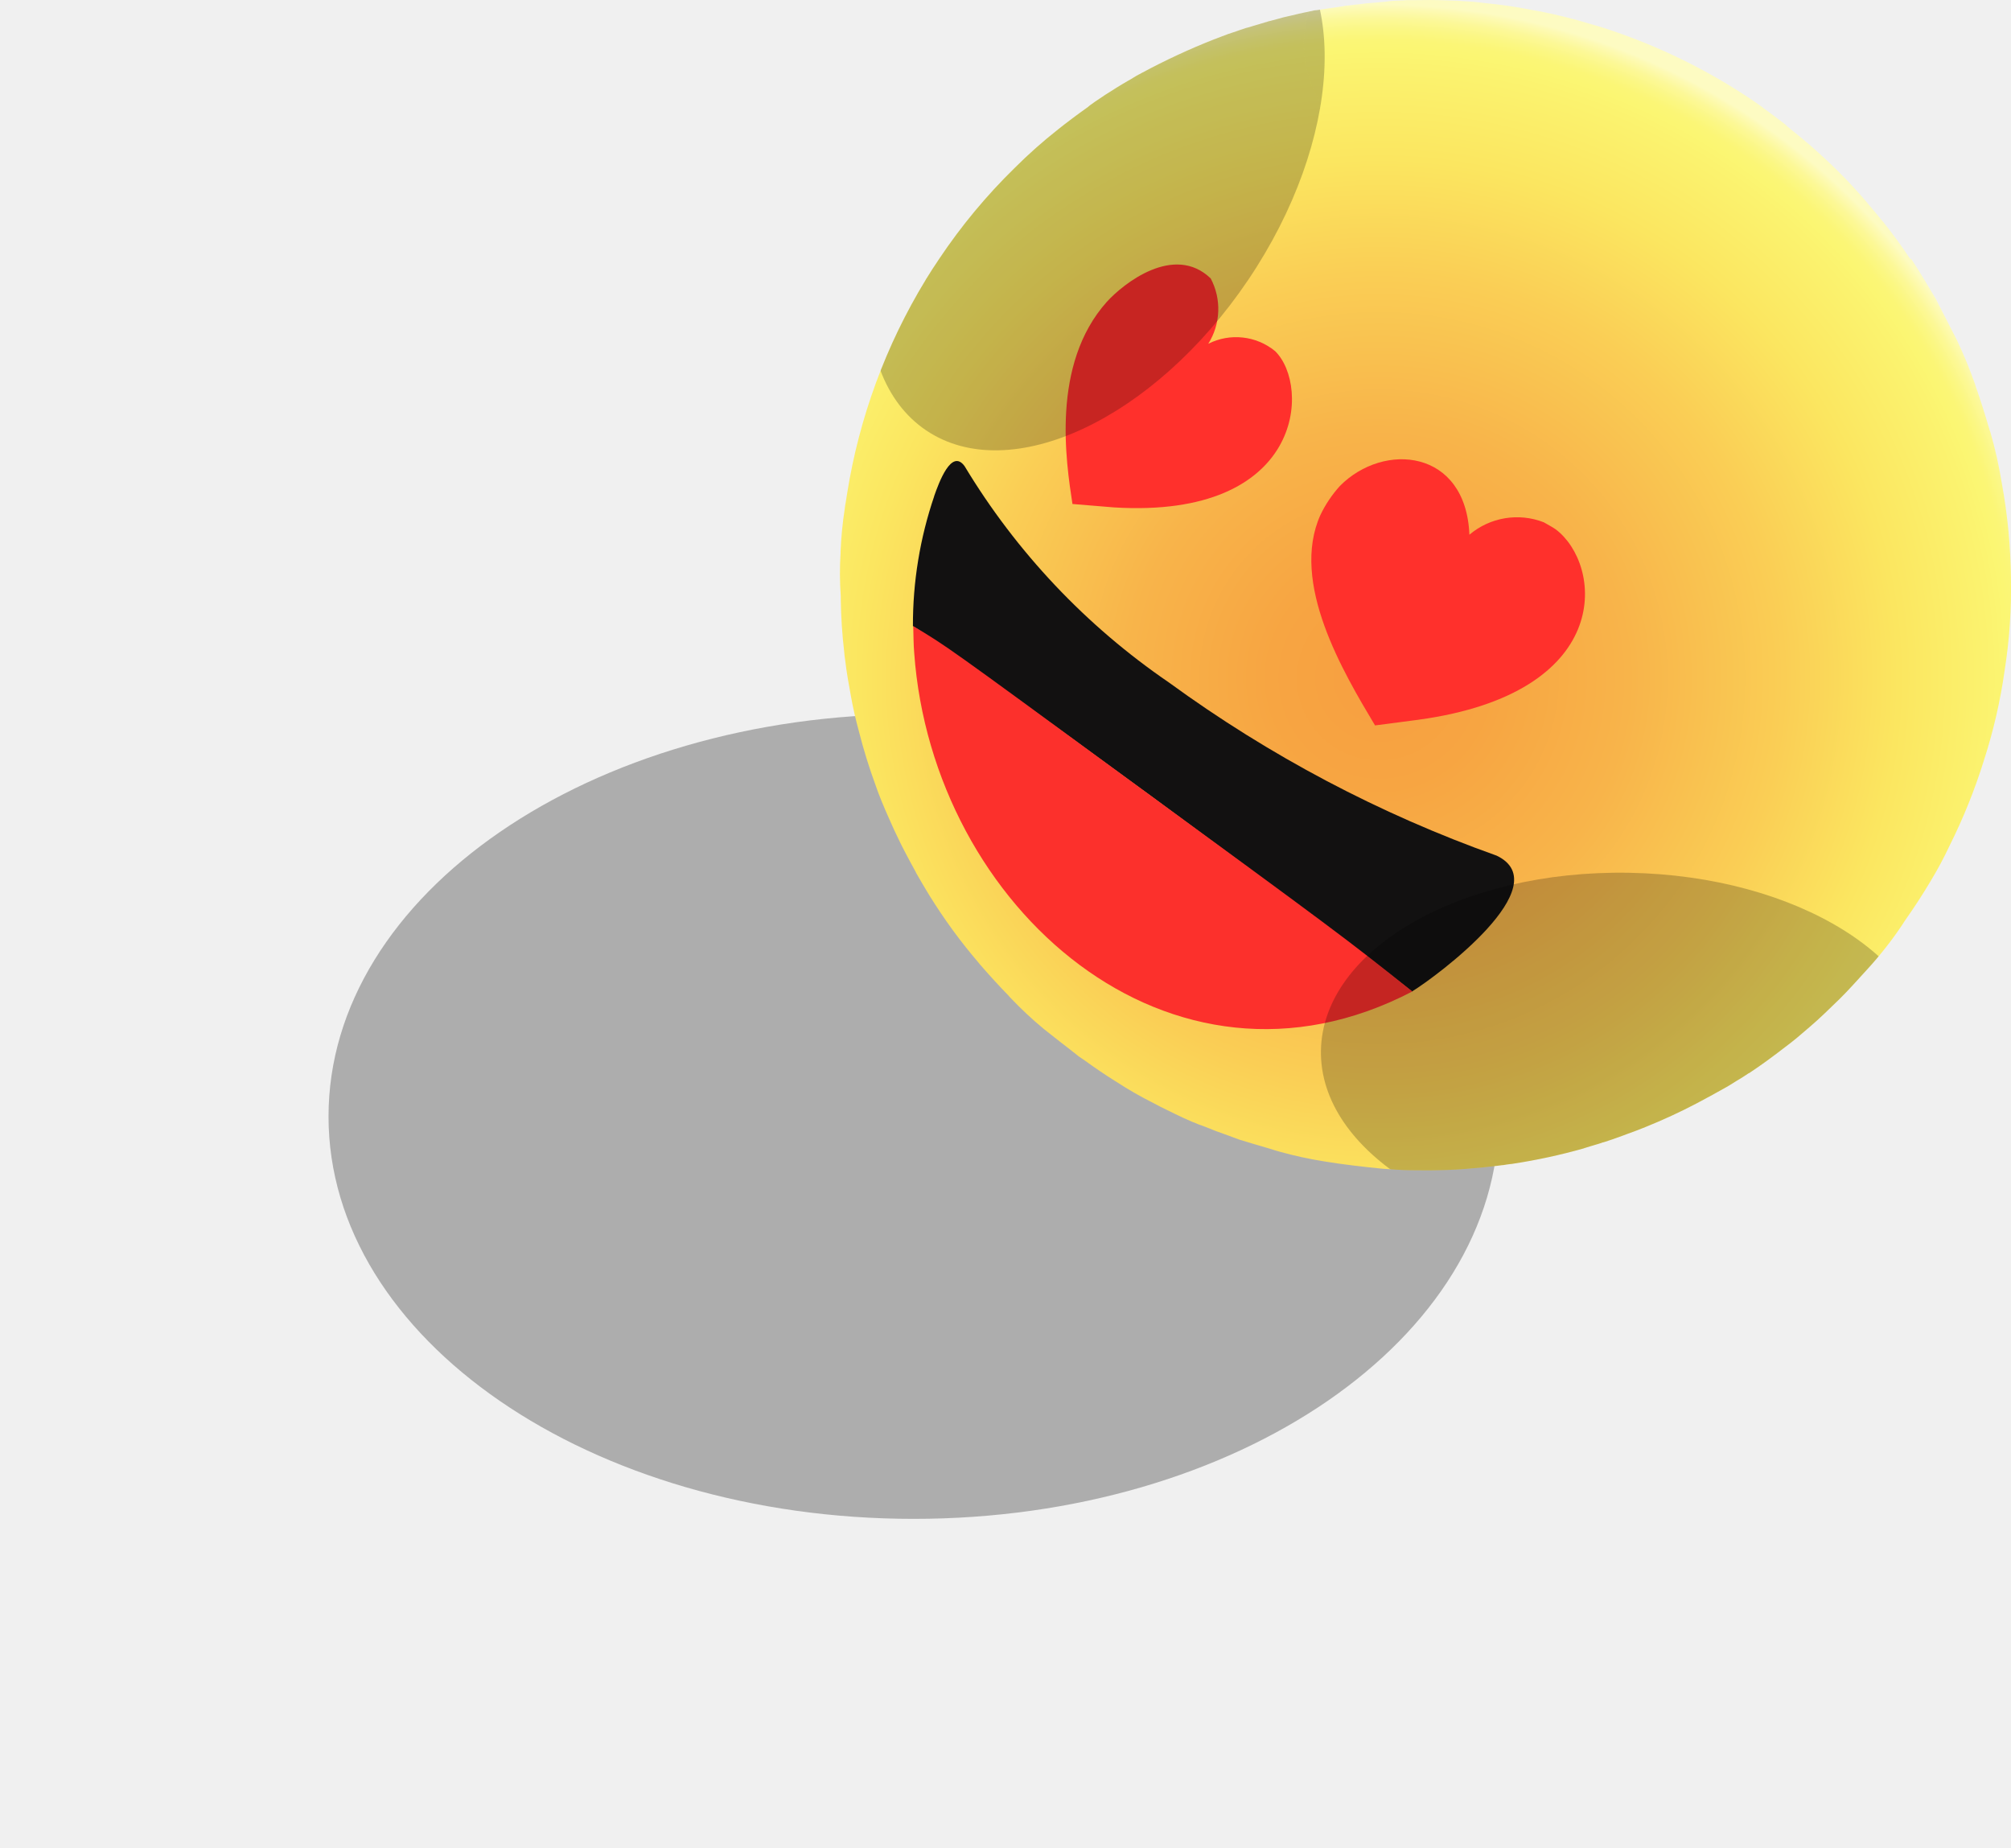
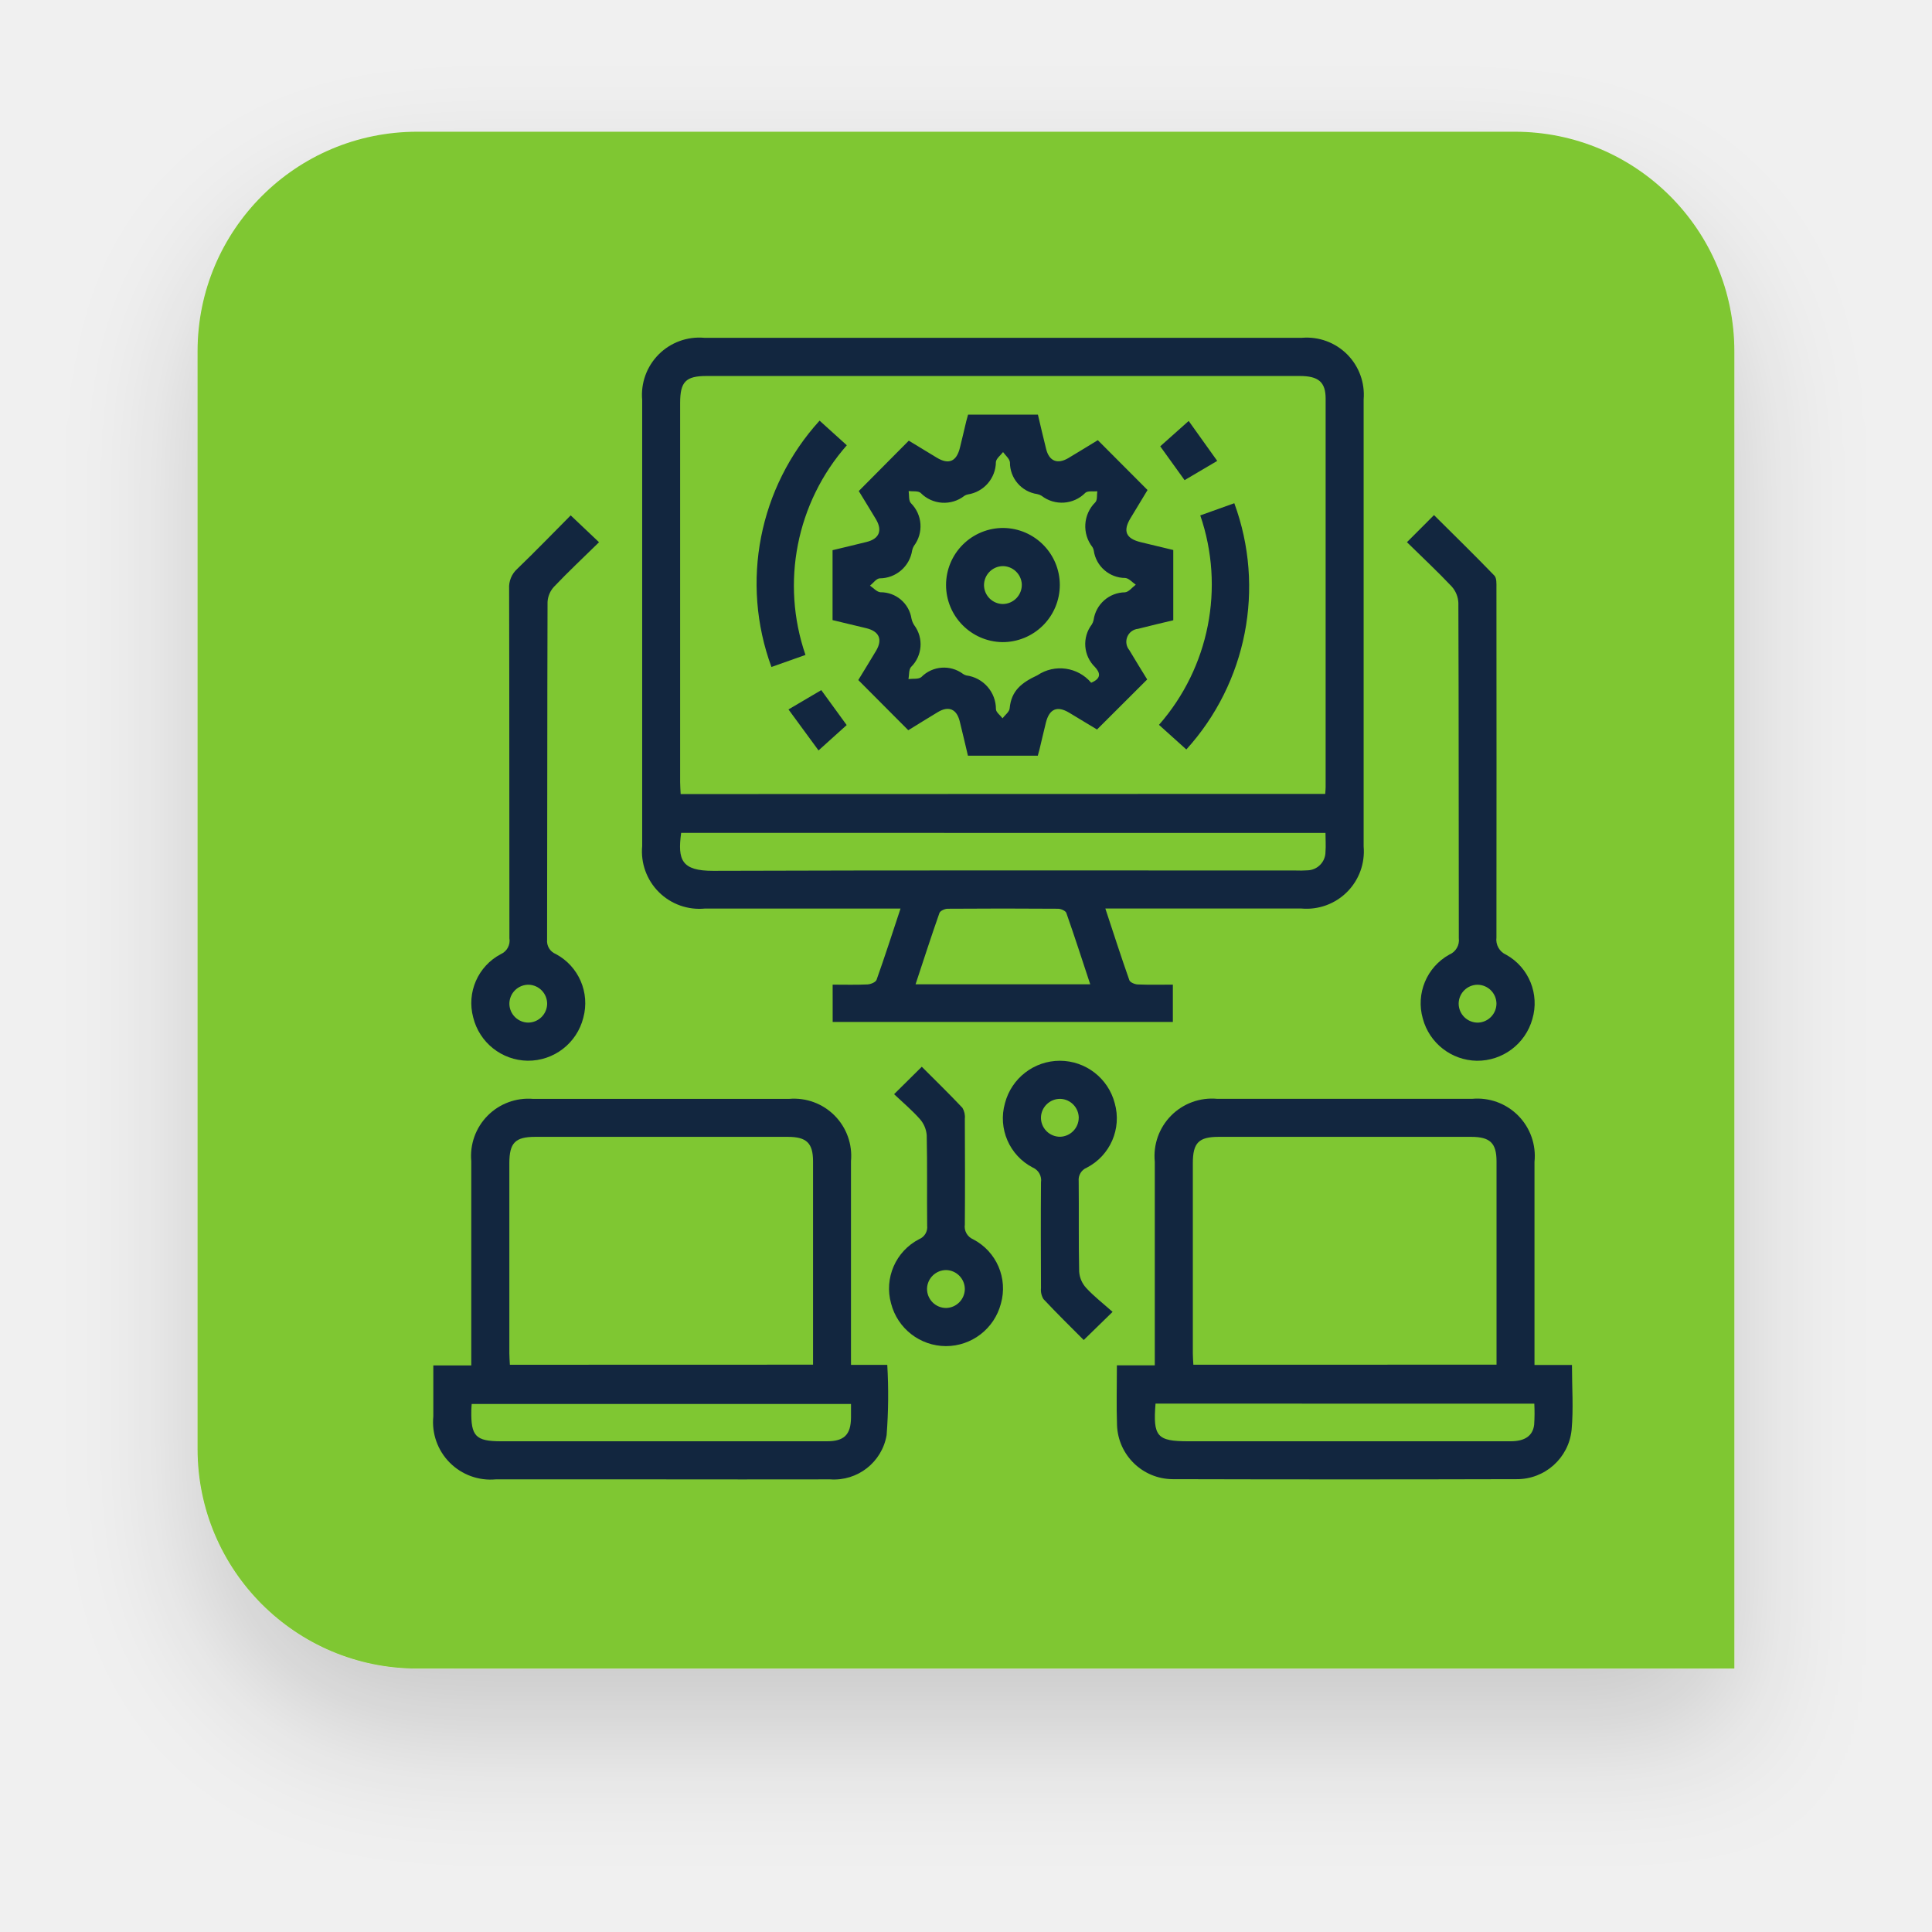
- <svg xmlns="http://www.w3.org/2000/svg" xmlns:xlink="http://www.w3.org/1999/xlink" width="82.478" height="75.758" viewBox="0 0 82.478 75.758">
+ <svg xmlns="http://www.w3.org/2000/svg" width="88" height="88" viewBox="0 0 88 88">
  <defs>
-     <radialGradient id="radial-gradient" cx="0.471" cy="0.58" r="0.575" gradientTransform="matrix(-0.999, -0.004, -0.004, 1, 0.933, 0.001)" gradientUnits="objectBoundingBox">
-       <stop offset="0" stop-color="#f79f40" />
-       <stop offset="0.163" stop-color="#f7a542" />
-       <stop offset="0.371" stop-color="#f8b44a" />
-       <stop offset="0.601" stop-color="#face55" />
-       <stop offset="0.771" stop-color="#fbe660" />
-       <stop offset="0.91" stop-color="#fbf36f" />
-       <stop offset="0.932" stop-color="#fbf672" />
-       <stop offset="0.947" stop-color="#fbf676" />
-       <stop offset="0.962" stop-color="#fbf783" />
-       <stop offset="0.978" stop-color="#fcf897" />
-       <stop offset="0.994" stop-color="#fdfab4" />
-       <stop offset="1" stop-color="#fdfbc2" />
-     </radialGradient>
-     <clipPath id="clip-path">
-       <path id="Trazado_116496" data-name="Trazado 116496" d="M52.65,29.84v-.06c0-.11-.03-.77-.15-1.75-.01-.09-.02-.17-.03-.26-.02-.12-.04-.25-.06-.38a23.894,23.894,0,0,0-3.15-8.77c0-.01-.01-.01-.01-.02-.17-.29-.35-.57-.54-.85h0a23.353,23.353,0,0,0-3.06-3.74,20.449,20.449,0,0,0-1.77-1.6c-.39-.32-.78-.62-1.19-.91a.265.265,0,0,1-.06-.05l-.05-.04-.21-.15c-.26-.18-.55-.37-.86-.57h0c-.01-.01-.02-.01-.03-.02-.15-.09-.3-.19-.47-.28-.07-.04-.15-.09-.22-.13s-.12-.07-.19-.11a1.092,1.092,0,0,0-.15-.08,25.413,25.413,0,0,0-2.93-1.4c-.26-.11-.47-.18-.58-.23l-.18-.07-.18-.07c-.01,0-.02-.01-.03-.01l-.04-.01-.3-.1-.04-.01c-.01,0-.03-.01-.04-.01l-.2-.07a2.759,2.759,0,0,0-.27-.08l-.23-.07c-.04-.01-.09-.03-.13-.04-.01,0-.03-.01-.04-.01s-.03-.01-.05-.01a.636.636,0,0,1-.07-.02l-.26-.07-.22-.06c-.07-.02-.14-.03-.21-.05h-.01l-.13-.03-.25-.06-.18-.04a2.049,2.049,0,0,0-.24-.05c-.01,0-.03-.01-.04-.01-.06-.01-.12-.03-.18-.04l-.11-.02-.13-.03h-.02l-.04-.01c-.02,0-.05-.01-.07-.01a1.766,1.766,0,0,1-.2-.04.6.6,0,0,0-.12-.02h0a2.068,2.068,0,0,1-.22-.04l-.19-.03c-.03-.01-.07-.01-.11-.02a.985.985,0,0,0-.17-.02,1,1,0,0,0-.16-.02l-.27-.03-.25-.03c-.03,0-.05-.01-.08-.01h-.02a1.641,1.641,0,0,0-.23-.02l-.34-.03c-.08-.01-.16-.01-.23-.02-.09-.01-.17-.01-.26-.02s-.18-.01-.27-.02A.97.97,0,0,1,29.76,7h-.37c-.48-.01-.96-.01-1.45,0-.11,0-.21,0-.31.01s-.22.01-.32.02c-.07,0-.13.01-.19.01-.16.01-.31.02-.46.04-.05,0-.11.01-.16.01-.22.02-.43.04-.64.07-.1.01-.2.02-.3.04h-.01c-.02,0-.04.01-.06.01q-.24.03-.45.06c-.11.02-.23.04-.34.05-.26.04-.47.08-.61.11-.7.14-1.38.3-2.06.5-.41.11-.77.22-1.21.38a24.021,24.021,0,0,0-5.31,2.61h0c-.17.11-.33.22-.49.33a.265.265,0,0,0-.06.05c-.28.2-.56.4-.84.61a.423.423,0,0,1-.07.05l-.02.02-.02.02c-.01.01-.02.02-.03.02s-.02.01-.03.02c-.08.06-.15.12-.23.18-.15.12-.3.24-.44.36-.08.07-.16.13-.24.2-.16.14-.32.27-.46.4l-.02.02-.02.02c-.03.03-.07.06-.1.09-.75.69-1.21,1.19-1.24,1.22-.23.25-.46.51-.69.77-.16.19-.33.38-.5.59-.01.01-.02.03-.04.04l-.03.03c-.34.42-.69.89-1.08,1.46l-.01.01-.01.01c-.01.01-.01.02-.02.02-.18.26-.36.55-.54.86-.16.26-.32.52-.46.75l-.46.88c-.15.29-.29.56-.42.82a16.758,16.758,0,0,0-.76,1.82h0v.01c-.22.6-.42,1.23-.6,1.84l-.01.02a.037.037,0,0,1-.01.03,17.968,17.968,0,0,0-.5,2.13,23.506,23.506,0,0,0-.17,7.66,22.794,22.794,0,0,0,.82,3.68,23.944,23.944,0,0,0,1.38,3.51,15.311,15.311,0,0,0,.75,1.42c.32.56.68,1.11,1.06,1.66.04.07.09.13.13.2a16,16,0,0,0,1.39,1.8c.34.37.78.88,1.14,1.24s.83.82,1.22,1.15h0c.42.37.6.53.99.83q.72.585,1.47,1.08h.01c.16.11.32.22.49.32.19.12.38.24.55.34.09.05.22.13.36.21a.573.573,0,0,1,.07.04c.15.09.33.18.52.29.04.02.09.05.13.07a22.789,22.789,0,0,0,2.12,1c.18.07.42.17.7.28l.24.09.42.15.3.1.11.03c.01,0,.01,0,.02.01l.16.05a2.759,2.759,0,0,0,.27.08l.26.08c.01,0,.02,0,.02.01a22.1,22.1,0,0,0,2.96.66l.09.01c.08.01.17.03.27.04h.03l.23.03.53.06c.24.03.56.05.79.07s.49.03.74.04h.02c.13.01.25.01.37.01.33.01.77,0,1.1.01s.79-.03,1.13-.05c.72-.06,1.68-.17,2.39-.28a18.747,18.747,0,0,0,1.84-.38c.14-.04.28-.08.43-.12.43-.12.87-.25,1.24-.36l.43-.16c.35-.12.69-.25,1.03-.38l.17-.06c.4-.15.89-.38,1.32-.59.19-.09.37-.18.55-.28a15.71,15.71,0,0,0,1.56-.88c.02-.01.03-.02.05-.03.41-.26.82-.52,1.22-.81.09-.06.18-.12.26-.17l.44-.34c.12-.09.23-.18.35-.27l.66-.52a14.289,14.289,0,0,0,1.37-1.26l.03-.03.07-.07c.35-.35.74-.77,1.2-1.29a.138.138,0,0,0,.03-.04h0a20.958,20.958,0,0,0,2.02-2.71c.01-.01.01-.02.02-.03.19-.3.38-.61.57-.95v-.01h0c.08-.14.16-.29.24-.44.11-.2.22-.41.31-.59l.09-.18c.16-.32.31-.65.47-.99.21-.47.41-.94.56-1.36h0c.26-.7.5-1.44.71-2.23.13-.48.25-.96.33-1.41.1-.48.18-.98.25-1.5.02-.12.03-.23.05-.34.08-.69.14-1.41.16-2.14v-.13C52.68,31.04,52.68,30.45,52.65,29.84Z" transform="translate(-4.654 -6.992)" />
-     </clipPath>
-     <linearGradient id="linear-gradient" x1="-0.166" y1="-323.933" x2="-1.166" y2="-323.933" gradientUnits="objectBoundingBox">
-       <stop offset="0" stop-color="#19b79c" />
-       <stop offset="0.405" stop-color="#1dbb9e" />
-       <stop offset="0.825" stop-color="#2ac8a3" />
-       <stop offset="0.997" stop-color="#31cfa6" />
-     </linearGradient>
-     <linearGradient id="linear-gradient-2" x1="-2.106" y1="-363.238" x2="-3.08" y2="-363.238" xlink:href="#linear-gradient" />
-     <clipPath id="clip-path-2">
-       <path id="Trazado_116504" data-name="Trazado 116504" d="M4.652,29.65v-.06a15.757,15.757,0,0,1,.17-1.74,2.335,2.335,0,0,1,.04-.26c.02-.12.04-.25.06-.38a24.088,24.088,0,0,1,3.22-8.75c0-.01.01-.01.01-.02.18-.29.36-.57.55-.85h0a23.39,23.39,0,0,1,3.09-3.72,20.134,20.134,0,0,1,1.78-1.58q.585-.465,1.2-.9a.265.265,0,0,0,.06-.05l.05-.04.21-.15c.26-.18.55-.37.86-.56h0c.01-.01.02-.01.03-.02.15-.09.31-.19.47-.28a2.53,2.53,0,0,0,.22-.13c.06-.04.12-.07.19-.11.05-.03.1-.05.15-.08a27.308,27.308,0,0,1,2.95-1.37c.26-.1.47-.18.58-.22l.18-.06.18-.06c.01,0,.02-.01.03-.01l.05-.02.3-.1.04-.01c.01,0,.03-.01.04-.01l.2-.06c.08-.02.19-.06.27-.08l.23-.07a.647.647,0,0,0,.13-.04c.01,0,.03-.01.04-.01s.03-.01.05-.01a.637.637,0,0,0,.07-.02l.26-.07.22-.06c.07-.02.14-.03.21-.05h.01l.13-.03c.08-.02.18-.04.25-.06l.18-.04c.08-.02.16-.03.24-.05.01,0,.03-.01.04-.01a1.163,1.163,0,0,0,.18-.04l.11-.01.13-.02h.02l.04-.01c.02,0,.05-.01.07-.01l.2-.03c.04-.01.09-.01.13-.02h0l.22-.03.19-.03a.516.516,0,0,0,.11-.02.985.985,0,0,1,.17-.02c.06-.01.11-.01.16-.02l.27-.03.25-.03c.03,0,.05-.01.08-.01h.02c.07-.01.15-.01.23-.02l.34-.03c.08-.01.16-.01.23-.02a1.569,1.569,0,0,1,.24-.03,2.437,2.437,0,0,1,.27-.01.86.86,0,0,1,.16-.01l.15-.01h.24c.49-.01.97-.01,1.45.01.11,0,.21.01.31.01s.22.01.32.02c.07,0,.13.01.19.01.16.01.31.02.46.04.05.01.11.01.16.02.22.02.43.05.64.07.1.01.2.03.3.04h.01c.02,0,.04.01.06.01.16.02.31.05.45.07l.34.06c.26.05.47.09.6.11.69.14,1.38.31,2.06.52.41.11.76.23,1.21.39a24.178,24.178,0,0,1,5.28,2.65h0c.16.11.33.22.49.34a.265.265,0,0,1,.06.05c.28.2.56.41.83.62a.424.424,0,0,0,.07.05l.02.02.02.02.03.03c.01.01.02.01.02.02.08.06.15.12.22.18.15.12.3.24.44.36.08.07.16.14.24.2.16.14.31.28.46.41l.02.02.02.02c.03.03.07.06.1.09.75.69,1.2,1.2,1.23,1.23.23.25.46.51.68.78.16.19.32.38.49.59.01.01.02.03.04.04l.02.03c.33.42.69.89,1.07,1.47l.04.01.01.01c.01.01.01.02.02.02.17.26.36.56.54.86.16.26.31.53.45.75l.45.88c.15.29.29.56.42.82a18.431,18.431,0,0,1,.75,1.83h0v.01c.21.6.41,1.23.59,1.85l.01.02a.037.037,0,0,0,.01.03,17.59,17.59,0,0,1,.48,2.14,22.71,22.71,0,0,1,.37,3.87,21.465,21.465,0,0,1-.26,3.8,21.96,21.96,0,0,1-.85,3.68,23.286,23.286,0,0,1-1.41,3.5,15.244,15.244,0,0,1-.76,1.42c-.33.56-.69,1.11-1.07,1.65-.04.07-.09.13-.13.2a15.2,15.2,0,0,1-1.41,1.79c-.34.37-.79.88-1.15,1.23s-.84.82-1.22,1.14h0c-.43.37-.6.52-1,.82-.49.38-.98.74-1.48,1.07H41.9c-.16.11-.32.21-.49.31-.19.12-.38.24-.55.33-.09.05-.22.12-.36.2a.574.574,0,0,0-.07.04c-.15.08-.33.18-.52.28-.04.02-.09.05-.13.07a23.108,23.108,0,0,1-2.12.98c-.18.07-.42.17-.71.27l-.24.09-.42.15-.3.1-.11.03c-.01,0-.01,0-.02.01l-.16.05c-.08.02-.19.06-.27.08l-.26.08c-.01,0-.02,0-.02.01a23.962,23.962,0,0,1-2.96.64l-.09.01c-.08.01-.17.02-.27.04H31.8l-.23.03-.53.06c-.24.02-.56.05-.79.07s-.49.03-.74.04h-.02c-.13,0-.25.01-.37.01-.33.01-.77,0-1.1,0s-.79-.04-1.13-.06c-.72-.07-1.68-.18-2.39-.3a16.281,16.281,0,0,1-1.84-.4c-.14-.04-.28-.08-.43-.13-.43-.12-.87-.26-1.24-.37l-.43-.16c-.35-.12-.69-.25-1.03-.39l-.17-.06c-.4-.15-.88-.38-1.32-.6-.19-.09-.37-.18-.55-.28a15.612,15.612,0,0,1-1.55-.89.219.219,0,0,0-.05-.03c-.41-.26-.81-.53-1.21-.82-.09-.06-.17-.12-.25-.17L14,49.97c-.12-.09-.23-.18-.35-.27l-.66-.52a15.233,15.233,0,0,1-1.36-1.27l-.03-.03-.06-.07c-.34-.35-.74-.78-1.19-1.3a.138.138,0,0,1-.03-.04h0a21.889,21.889,0,0,1-2-2.73c-.01-.01-.01-.02-.02-.03-.18-.3-.37-.61-.56-.95v-.01h0c-.08-.14-.16-.29-.24-.44-.11-.21-.22-.41-.31-.59l-.09-.18c-.16-.32-.31-.65-.46-.99-.21-.47-.41-.95-.55-1.36h0a22.441,22.441,0,0,1-.69-2.23c-.13-.48-.24-.96-.32-1.41-.09-.49-.18-.98-.24-1.5-.02-.12-.03-.23-.04-.34a21.166,21.166,0,0,1-.14-2.14v-.13A13.347,13.347,0,0,1,4.652,29.65Z" transform="translate(-4.627 -6.983)" fill="url(#radial-gradient)" />
-     </clipPath>
+     <filter id="Rectángulo_40821" x="0" y="0" width="88" height="88" filterUnits="userSpaceOnUse">
+       <feOffset dy="3" input="SourceAlpha" />
+       <feGaussianBlur stdDeviation="3" result="blur" />
+       <feFlood flood-opacity="0.161" />
+       <feComposite operator="in" in2="blur" />
+       <feComposite in="SourceGraphic" />
+     </filter>
  </defs>
-   <g id="Grupo_157926" data-name="Grupo 157926" transform="translate(13.474)">
-     <ellipse id="Elipse_4737" data-name="Elipse 4737" cx="24" cy="16.5" rx="24" ry="16.5" transform="translate(0 29.284)" fill="#0b0b0b" opacity="0.292" style="mix-blend-mode: multiply;isolation: isolate" />
-     <path id="Trazado_116493" data-name="Trazado 116493" d="M4.652,29.65v-.06a15.757,15.757,0,0,1,.17-1.74,2.335,2.335,0,0,1,.04-.26c.02-.12.04-.25.06-.38a24.088,24.088,0,0,1,3.22-8.75c0-.01.01-.01.01-.02.18-.29.36-.57.55-.85h0a23.39,23.39,0,0,1,3.09-3.72,20.134,20.134,0,0,1,1.78-1.58q.585-.465,1.2-.9a.265.265,0,0,0,.06-.05l.05-.04.21-.15c.26-.18.55-.37.86-.56h0c.01-.01.02-.01.03-.02.15-.09.31-.19.47-.28a2.53,2.53,0,0,0,.22-.13c.06-.04.12-.07.19-.11.05-.03.1-.05.15-.08a27.308,27.308,0,0,1,2.95-1.37c.26-.1.47-.18.58-.22l.18-.06.18-.06c.01,0,.02-.01.03-.01l.05-.02.3-.1.04-.01c.01,0,.03-.01.04-.01l.2-.06c.08-.02.19-.06.27-.08l.23-.07a.647.647,0,0,0,.13-.04c.01,0,.03-.01.04-.01s.03-.01.05-.01a.637.637,0,0,0,.07-.02l.26-.07.22-.06c.07-.02.14-.03.21-.05h.01l.13-.03c.08-.02.18-.04.25-.06l.18-.04c.08-.02.16-.03.24-.05.01,0,.03-.01.04-.01a1.163,1.163,0,0,0,.18-.04l.11-.01.13-.02h.02l.04-.01c.02,0,.05-.01.07-.01l.2-.03c.04-.01.09-.01.13-.02h0l.22-.03.19-.03a.516.516,0,0,0,.11-.02.985.985,0,0,1,.17-.02c.06-.01.11-.01.16-.02l.27-.03.25-.03c.03,0,.05-.01.08-.01h.02c.07-.01.15-.01.23-.02l.34-.03c.08-.01.16-.01.23-.02a1.569,1.569,0,0,1,.24-.03,2.437,2.437,0,0,1,.27-.01.86.86,0,0,1,.16-.01l.15-.01h.24c.49-.01.97-.01,1.45.01.11,0,.21.01.31.01s.22.01.32.02c.07,0,.13.01.19.01.16.01.31.02.46.04.05.01.11.01.16.02.22.02.43.05.64.07.1.01.2.03.3.04h.01c.02,0,.04.01.06.01.16.02.31.05.45.07l.34.06c.26.05.47.09.6.11.69.14,1.38.31,2.06.52.41.11.76.23,1.21.39a24.178,24.178,0,0,1,5.28,2.65h0c.16.11.33.22.49.34a.265.265,0,0,1,.06.05c.28.2.56.41.83.62a.424.424,0,0,0,.07.05l.02.02.02.02.03.03c.01.01.02.01.02.02.08.06.15.12.22.18.15.12.3.24.44.36.08.07.16.14.24.2.16.14.31.28.46.41l.02.02.02.02c.03.03.07.06.1.09.75.69,1.2,1.2,1.23,1.23.23.25.46.51.68.78.16.19.32.38.49.59.01.01.02.03.04.04l.02.03c.33.42.69.89,1.07,1.47l.04.01.01.01c.01.01.01.02.02.02.17.26.36.56.54.86.16.26.31.53.45.75l.45.88c.15.29.29.56.42.82a18.431,18.431,0,0,1,.75,1.83h0v.01c.21.6.41,1.23.59,1.85l.01.02a.037.037,0,0,0,.01.03,17.59,17.59,0,0,1,.48,2.14,22.71,22.71,0,0,1,.37,3.87,21.465,21.465,0,0,1-.26,3.8,21.96,21.96,0,0,1-.85,3.68,23.286,23.286,0,0,1-1.41,3.5,15.244,15.244,0,0,1-.76,1.42c-.33.56-.69,1.11-1.07,1.65-.04.07-.09.13-.13.2a15.2,15.2,0,0,1-1.41,1.79c-.34.37-.79.88-1.15,1.23s-.84.82-1.22,1.14h0c-.43.37-.6.52-1,.82-.49.38-.98.74-1.48,1.07H41.9c-.16.11-.32.21-.49.31-.19.12-.38.24-.55.33-.09.05-.22.12-.36.2a.574.574,0,0,0-.07.04c-.15.08-.33.18-.52.28-.04.02-.09.05-.13.07a23.108,23.108,0,0,1-2.12.98c-.18.07-.42.17-.71.27l-.24.09-.42.15-.3.1-.11.03c-.01,0-.01,0-.02.01l-.16.05c-.08.02-.19.06-.27.08l-.26.08c-.01,0-.02,0-.02.01a23.962,23.962,0,0,1-2.96.64l-.09.01c-.08.01-.17.02-.27.04H31.8l-.23.03-.53.06c-.24.02-.56.05-.79.07s-.49.03-.74.04h-.02c-.13,0-.25.01-.37.01-.33.01-.77,0-1.1,0s-.79-.04-1.13-.06c-.72-.07-1.68-.18-2.39-.3a16.281,16.281,0,0,1-1.84-.4c-.14-.04-.28-.08-.43-.13-.43-.12-.87-.26-1.24-.37l-.43-.16c-.35-.12-.69-.25-1.03-.39l-.17-.06c-.4-.15-.88-.38-1.32-.6-.19-.09-.37-.18-.55-.28a15.612,15.612,0,0,1-1.55-.89.219.219,0,0,0-.05-.03c-.41-.26-.81-.53-1.21-.82-.09-.06-.17-.12-.25-.17L14,49.97c-.12-.09-.23-.18-.35-.27l-.66-.52a15.233,15.233,0,0,1-1.36-1.27l-.03-.03-.06-.07c-.34-.35-.74-.78-1.19-1.3a.138.138,0,0,1-.03-.04h0a21.889,21.889,0,0,1-2-2.73c-.01-.01-.01-.02-.02-.03-.18-.3-.37-.61-.56-.95v-.01h0c-.08-.14-.16-.29-.24-.44-.11-.21-.22-.41-.31-.59l-.09-.18c-.16-.32-.31-.65-.46-.99-.21-.47-.41-.95-.55-1.36h0a22.441,22.441,0,0,1-.69-2.23c-.13-.48-.24-.96-.32-1.41-.09-.49-.18-.98-.24-1.5-.02-.12-.03-.23-.04-.34a21.166,21.166,0,0,1-.14-2.14v-.13A13.347,13.347,0,0,1,4.652,29.65Z" transform="translate(16.349 -6.983)" fill="url(#radial-gradient)" />
-     <g id="Grupo_86225" data-name="Grupo 86225" transform="translate(20.955 0.009)" clip-path="url(#clip-path)">
-       <path id="Trazado_116494" data-name="Trazado 116494" d="M50.67,21.64a4.37,4.37,0,0,1,.18-.46C50.8,21.33,50.74,21.48,50.67,21.64Z" transform="translate(-48.844 -6.992)" fill="url(#linear-gradient)" />
-       <path id="Trazado_116495" data-name="Trazado 116495" d="M4.7,34.92c.03-.14.05-.28.08-.41C4.75,34.65,4.73,34.79,4.7,34.92Z" transform="translate(43.196 -6.992)" fill="url(#linear-gradient-2)" />
-     </g>
-     <path id="Trazado_116497" data-name="Trazado 116497" d="M25.873,27.33A16.375,16.375,0,0,0,25,32.66c2.26,1.39,16.97,12.2,20.47,14.98,1.03-.63,6.02-4.35,3.47-5.57a52.925,52.925,0,0,1-13.44-7.1,28.664,28.664,0,0,1-8.38-8.87c-.54-.75-1.06.69-1.25,1.23" transform="translate(-1.032 -6.983)" fill="#121111" />
-     <path id="Trazado_116499" data-name="Trazado 116499" d="M29.22,33.76c.75,10.43,10.52,19.05,20.43,13.88-2.65-2.12-3.33-2.62-11.66-8.71-7.45-5.46-7.45-5.46-8.81-6.27.01.33.01.77.04,1.1" transform="translate(-5.199 -6.983)" fill="#fc302c" />
-     <g id="Grupo_86231" data-name="Grupo 86231" transform="translate(40.307 18.833)">
-       <path id="Trazado_116501" data-name="Trazado 116501" d="M22.473,28.1c-1.25,2.78.93,6.44,2.24,8.63.65-.09,1.52-.19,2.17-.29,7.67-1.22,7.14-6.32,5.24-7.75-.14-.1-.34-.2-.49-.29a3.024,3.024,0,0,0-3.05.51c-.14-3.51-3.51-3.82-5.31-2a4.969,4.969,0,0,0-.8,1.19" transform="translate(-22.099 -25.816)" fill="#ff302c" />
-     </g>
-     <g id="Grupo_86232" data-name="Grupo 86232" transform="translate(30.232 10.846)">
-       <path id="Trazado_116503" data-name="Trazado 116503" d="M35.806,19.36c-2.3,2.57-1.67,6.58-1.41,8.29.51.04,1.19.1,1.7.14,7.78.48,8.08-4.98,6.61-6.41a2.529,2.529,0,0,0-2.74-.3,2.679,2.679,0,0,0,.1-2.68c-1.5-1.44-3.58.21-4.26.96" transform="translate(-34.117 -17.829)" fill="#ff302c" />
-     </g>
-     <g id="Enmascarar_grupo_59" data-name="Enmascarar grupo 59" transform="translate(20.976 0)" clip-path="url(#clip-path-2)">
-       <g id="Grupo_86233" data-name="Grupo 86233" transform="translate(-2.683 -7.272)" opacity="0.561" style="mix-blend-mode: multiply;isolation: isolate">
-         <g id="Grupo_86230" data-name="Grupo 86230" transform="translate(0)">
-           <ellipse id="Elipse_4734" data-name="Elipse 4734" cx="12.5" cy="7.5" rx="12.5" ry="7.5" transform="translate(21.707 1.557)" fill="#fff" opacity="0.743" />
-           <ellipse id="Elipse_4735" data-name="Elipse 4735" cx="12.5" cy="7.5" rx="12.5" ry="7.5" transform="translate(26.415 8.388) rotate(124)" opacity="0.387" />
-           <ellipse id="Elipse_4736" data-name="Elipse 4736" cx="12.5" cy="7.5" rx="12.5" ry="7.5" transform="matrix(-1, -0.017, 0.017, -1, 47.282, 58.274)" opacity="0.387" />
-         </g>
+   <g id="Grupo_138268" data-name="Grupo 138268" transform="translate(19122 12909)">
+     <g id="Grupo_138261" data-name="Grupo 138261" transform="translate(-20057.332 -13190)">
+       <g transform="matrix(1, 0, 0, 1, 935.33, 281)" filter="url(#Rectángulo_40821)">
+         <path id="Rectángulo_40821-2" data-name="Rectángulo 40821" d="M10,0H60A10,10,0,0,1,70,10V70a0,0,0,0,1,0,0H10A10,10,0,0,1,0,60V10A10,10,0,0,1,10,0Z" transform="translate(9 6)" fill="#7fc733" />
+       </g>
+       <g id="Grupo_138044" data-name="Grupo 138044" transform="translate(1414.406 263.492)">
+         <path id="Trazado_198514" data-name="Trazado 198514" d="M-384.779,62.357c.55,0,1.07.016,1.588-.01.146-.007.375-.1.414-.214.374-1.05.715-2.111,1.09-3.242h-.634q-4.135,0-8.269,0a2.616,2.616,0,0,1-2.864-2.85q0-10.155,0-20.31a2.61,2.61,0,0,1,2.822-2.837q13.62,0,27.239,0a2.6,2.6,0,0,1,2.8,2.805q0,10.182,0,20.364a2.61,2.61,0,0,1-2.833,2.827q-4.135,0-8.269,0h-.663c.371,1.124.718,2.2,1.093,3.264.035.1.244.188.376.194.521.022,1.043.009,1.606.009v1.7h-15.495Zm22.436-8.688c.008-.129.019-.216.019-.3q0-8.852,0-17.7c0-.76-.325-1.035-1.181-1.035H-390.52c-.95,0-1.206.261-1.206,1.227q0,8.635,0,17.271c0,.175.015.35.024.545Zm-29.337,1.776c-.165,1.227.01,1.733,1.465,1.728,8.84-.03,17.68-.015,26.52-.015a5.021,5.021,0,0,0,.54-.007.842.842,0,0,0,.824-.84c.023-.281,0-.565,0-.865Zm18.633,6.895c-.366-1.107-.713-2.183-1.088-3.249-.035-.1-.248-.19-.379-.191q-2.512-.019-5.025,0c-.13,0-.341.094-.376.194-.375,1.065-.721,2.14-1.087,3.246Z" transform="translate(-56.369 0)" fill="#12263f" />
+         <path id="Trazado_198515" data-name="Trazado 198515" d="M-440.312,285.086h1.652a23.411,23.411,0,0,1-.03,3.2,2.431,2.431,0,0,1-2.573,2.014c-2.665.008-5.329,0-7.993,0q-3.619,0-7.237,0a2.618,2.618,0,0,1-2.844-2.867c0-.755,0-1.51,0-2.323h1.729v-.638q0-4.33,0-8.66a2.611,2.611,0,0,1,2.813-2.843q5.833,0,11.666,0a2.606,2.606,0,0,1,2.816,2.84q0,4.33,0,8.659Zm-1.729-.01c0-3.126,0-6.191,0-9.257,0-.836-.293-1.12-1.15-1.12q-5.751,0-11.5,0c-.916,0-1.182.271-1.183,1.2q0,4.329,0,8.658c0,.173.016.346.024.523Zm1.729,1.789h-17.277c-.007.121-.016.208-.017.3-.022,1.171.2,1.4,1.354,1.4h5.129q4.859,0,9.718,0c.782,0,1.083-.3,1.093-1.07C-440.31,287.3-440.312,287.1-440.312,286.866Z" transform="translate(0 -205.409)" fill="#12263f" />
+         <path id="Trazado_198516" data-name="Trazado 198516" d="M-243.753,285.106h1.726v-.612q0-4.33,0-8.66a2.616,2.616,0,0,1,2.844-2.866q5.806,0,11.612,0a2.614,2.614,0,0,1,2.839,2.872q0,4.3,0,8.605v.646h1.707c0,1.027.072,2-.017,2.962a2.5,2.5,0,0,1-2.51,2.239q-7.831.021-15.662,0a2.551,2.551,0,0,1-2.533-2.458C-243.779,286.951-243.753,286.067-243.753,285.106Zm17.292-.029c0-3.126,0-6.192,0-9.258,0-.835-.294-1.118-1.152-1.119q-5.751,0-11.5,0c-.914,0-1.181.271-1.181,1.2q0,4.329,0,8.659c0,.173.015.345.024.52Zm-15.532,1.774c-.122,1.5.071,1.715,1.49,1.715h6.587q4.049,0,8.1,0c.643,0,1.008-.247,1.069-.753a8.161,8.161,0,0,0,.007-.96Z" transform="translate(-184.448 -205.41)" fill="#12263f" />
+         <path id="Trazado_198517" data-name="Trazado 198517" d="M-442.818,88.928l1.291,1.223c-.7.688-1.4,1.341-2.053,2.03a1.112,1.112,0,0,0-.292.693c-.017,5.126-.009,10.253-.021,15.379a.639.639,0,0,0,.4.656,2.535,2.535,0,0,1,1.25,2.9,2.588,2.588,0,0,1-2.538,1.958,2.59,2.59,0,0,1-2.476-1.968,2.517,2.517,0,0,1,1.263-2.89.669.669,0,0,0,.385-.72c-.007-5.307,0-10.614-.013-15.921a1.123,1.123,0,0,1,.366-.9C-444.429,90.572-443.628,89.744-442.818,88.928Zm-1.072,22.252a.868.868,0,0,0-.835-.874.868.868,0,0,0-.886.878.868.868,0,0,0,.862.847A.87.87,0,0,0-443.89,111.18Z" transform="translate(-10.262 -47.945)" fill="#12263f" />
+         <path id="Trazado_198518" data-name="Trazado 198518" d="M-152.2,90.069l1.233-1.234c.927.922,1.852,1.826,2.75,2.756.109.113.094.37.094.56q.007,7.96,0,15.921a.755.755,0,0,0,.45.792,2.531,2.531,0,0,1,1.186,2.925,2.6,2.6,0,0,1-2.531,1.9,2.59,2.59,0,0,1-2.459-1.922,2.534,2.534,0,0,1,1.21-2.915.709.709,0,0,0,.43-.748c-.01-5.09,0-10.181-.02-15.271a1.2,1.2,0,0,0-.3-.742C-150.8,91.409-151.488,90.768-152.2,90.069Zm3.218,20.157a.868.868,0,0,0-.862.848.868.868,0,0,0,.886.878.871.871,0,0,0,.836-.875A.868.868,0,0,0-148.982,110.227Z" transform="translate(-262.79 -47.865)" fill="#12263f" />
+         <path id="Trazado_198519" data-name="Trazado 198519" d="M-274.649,272.412l-1.315,1.282c-.608-.612-1.235-1.225-1.833-1.864a.8.8,0,0,1-.113-.5c-.008-1.605-.012-3.211,0-4.816a.628.628,0,0,0-.372-.674,2.525,2.525,0,0,1-1.269-2.934,2.586,2.586,0,0,1,2.5-1.932,2.587,2.587,0,0,1,2.5,1.935,2.53,2.53,0,0,1-1.272,2.934.6.6,0,0,0-.37.62c.015,1.371-.009,2.742.021,4.113a1.224,1.224,0,0,0,.312.737C-275.5,271.706-275.068,272.039-274.649,272.412Zm-1.541-8.838a.87.87,0,0,0-.846-.865.872.872,0,0,0-.876.835.869.869,0,0,0,.872.892A.873.873,0,0,0-276.191,263.574Z" transform="translate(-153.748 -195.15)" fill="#12263f" />
+         <path id="Trazado_198520" data-name="Trazado 198520" d="M-315.349,264.111l1.261-1.249c.622.622,1.25,1.233,1.851,1.871a.809.809,0,0,1,.11.5c.008,1.605.012,3.211,0,4.817a.629.629,0,0,0,.376.671,2.523,2.523,0,0,1,1.265,2.936,2.589,2.589,0,0,1-2.5,1.93,2.588,2.588,0,0,1-2.5-1.94,2.53,2.53,0,0,1,1.276-2.931.593.593,0,0,0,.367-.621c-.014-1.371.01-2.742-.02-4.113a1.267,1.267,0,0,0-.312-.738C-314.532,264.841-314.947,264.493-315.349,264.111Zm3.222,8.877a.871.871,0,0,0-.846-.865.872.872,0,0,0-.876.835.87.87,0,0,0,.872.892A.873.873,0,0,0-312.127,272.989Z" transform="translate(-123 -196.765)" fill="#12263f" />
+         <path id="Trazado_198521" data-name="Trazado 198521" d="M-332.217,69.233c.251-.412.533-.869.809-1.331.307-.515.147-.886-.442-1.03-.505-.124-1.012-.243-1.539-.369V63.318c.514-.124,1.033-.246,1.551-.375.577-.143.731-.522.422-1.039-.268-.448-.542-.892-.779-1.28l2.278-2.294c.364.221.819.5,1.275.774.546.33.9.176,1.055-.455.1-.4.192-.806.289-1.209.021-.088.048-.174.081-.295h3.182c.124.523.243,1.048.375,1.569.139.552.515.7,1.006.412.462-.276.92-.559,1.347-.819l2.265,2.271c-.244.4-.514.846-.781,1.291-.35.582-.2.921.469,1.084l1.484.357v3.2c-.531.128-1.068.251-1.6.389a.594.594,0,0,0-.4.974c.274.465.561.922.812,1.333l-2.285,2.28c-.359-.217-.815-.494-1.273-.768-.544-.326-.9-.17-1.056.456-.1.4-.191.806-.289,1.209-.021.088-.047.174-.08.295h-3.182c-.125-.524-.244-1.048-.375-1.57-.141-.56-.509-.71-1-.412-.461.277-.917.562-1.342.823Zm10.608.123c.511-.215.38-.485.176-.711a1.467,1.467,0,0,1-.146-1.946.639.639,0,0,0,.08-.2,1.463,1.463,0,0,1,1.431-1.262c.172-.014.327-.226.49-.347-.158-.106-.309-.289-.476-.306a1.453,1.453,0,0,1-1.438-1.251.449.449,0,0,0-.057-.151,1.537,1.537,0,0,1,.13-2.047c.1-.108.063-.334.089-.5-.184.019-.426-.031-.543.068a1.505,1.505,0,0,1-1.995.138.568.568,0,0,0-.2-.078,1.453,1.453,0,0,1-1.242-1.447c-.018-.164-.2-.311-.313-.466-.113.149-.31.291-.326.45a1.508,1.508,0,0,1-1.279,1.479.456.456,0,0,0-.15.059,1.5,1.5,0,0,1-2-.13c-.118-.1-.36-.059-.545-.083.029.186-.007.429.1.548a1.484,1.484,0,0,1,.139,1.952.626.626,0,0,0-.079.2,1.5,1.5,0,0,1-1.483,1.276c-.156.015-.292.217-.438.333.158.105.309.286.475.3a1.42,1.42,0,0,1,1.416,1.205.9.9,0,0,0,.127.3,1.449,1.449,0,0,1-.149,1.9c-.107.125-.081.364-.116.55.2-.027.459.017.587-.093a1.451,1.451,0,0,1,1.9-.14.478.478,0,0,0,.147.067,1.549,1.549,0,0,1,1.35,1.542c.009.142.2.274.3.41.113-.15.31-.292.324-.451.076-.814.549-1.173,1.266-1.509A1.852,1.852,0,0,1-321.609,69.356Z" transform="translate(-107.763 -20.75)" fill="#12263f" />
+         <path id="Trazado_198522" data-name="Trazado 198522" d="M-229.172,96.309l-1.246-1.122a9.7,9.7,0,0,0,1.881-9.54l1.55-.555A11.034,11.034,0,0,1-229.172,96.309Z" transform="translate(-195.866 -44.663)" fill="#12263f" />
+         <path id="Trazado_198523" data-name="Trazado 198523" d="M-354.587,59.045l1.24,1.122a9.693,9.693,0,0,0-1.883,9.549l-1.55.549A11.023,11.023,0,0,1-354.587,59.045Z" transform="translate(-87.156 -22.377)" fill="#12263f" />
+         <path id="Trazado_198524" data-name="Trazado 198524" d="M-344.647,145.647l-1.282,1.155-1.369-1.867,1.494-.88Z" transform="translate(-95.862 -95.113)" fill="#12263f" />
+         <path id="Trazado_198525" data-name="Trazado 198525" d="M-228.74,59.142l1.3,1.819-1.487.877-1.109-1.541Z" transform="translate(-196.191 -22.46)" fill="#12263f" />
+         <path id="Trazado_198526" data-name="Trazado 198526" d="M-292.417,95.524a2.605,2.605,0,0,1-2.618,2.6,2.606,2.606,0,0,1-2.564-2.6,2.6,2.6,0,0,1,2.618-2.6A2.6,2.6,0,0,1-292.417,95.524Zm-2.613-.862a.871.871,0,0,0-.84.87.868.868,0,0,0,.854.856.873.873,0,0,0,.868-.9A.872.872,0,0,0-295.03,94.662Z" transform="translate(-138.384 -51.368)" fill="#12263f" />
      </g>
    </g>
  </g>
</svg>
